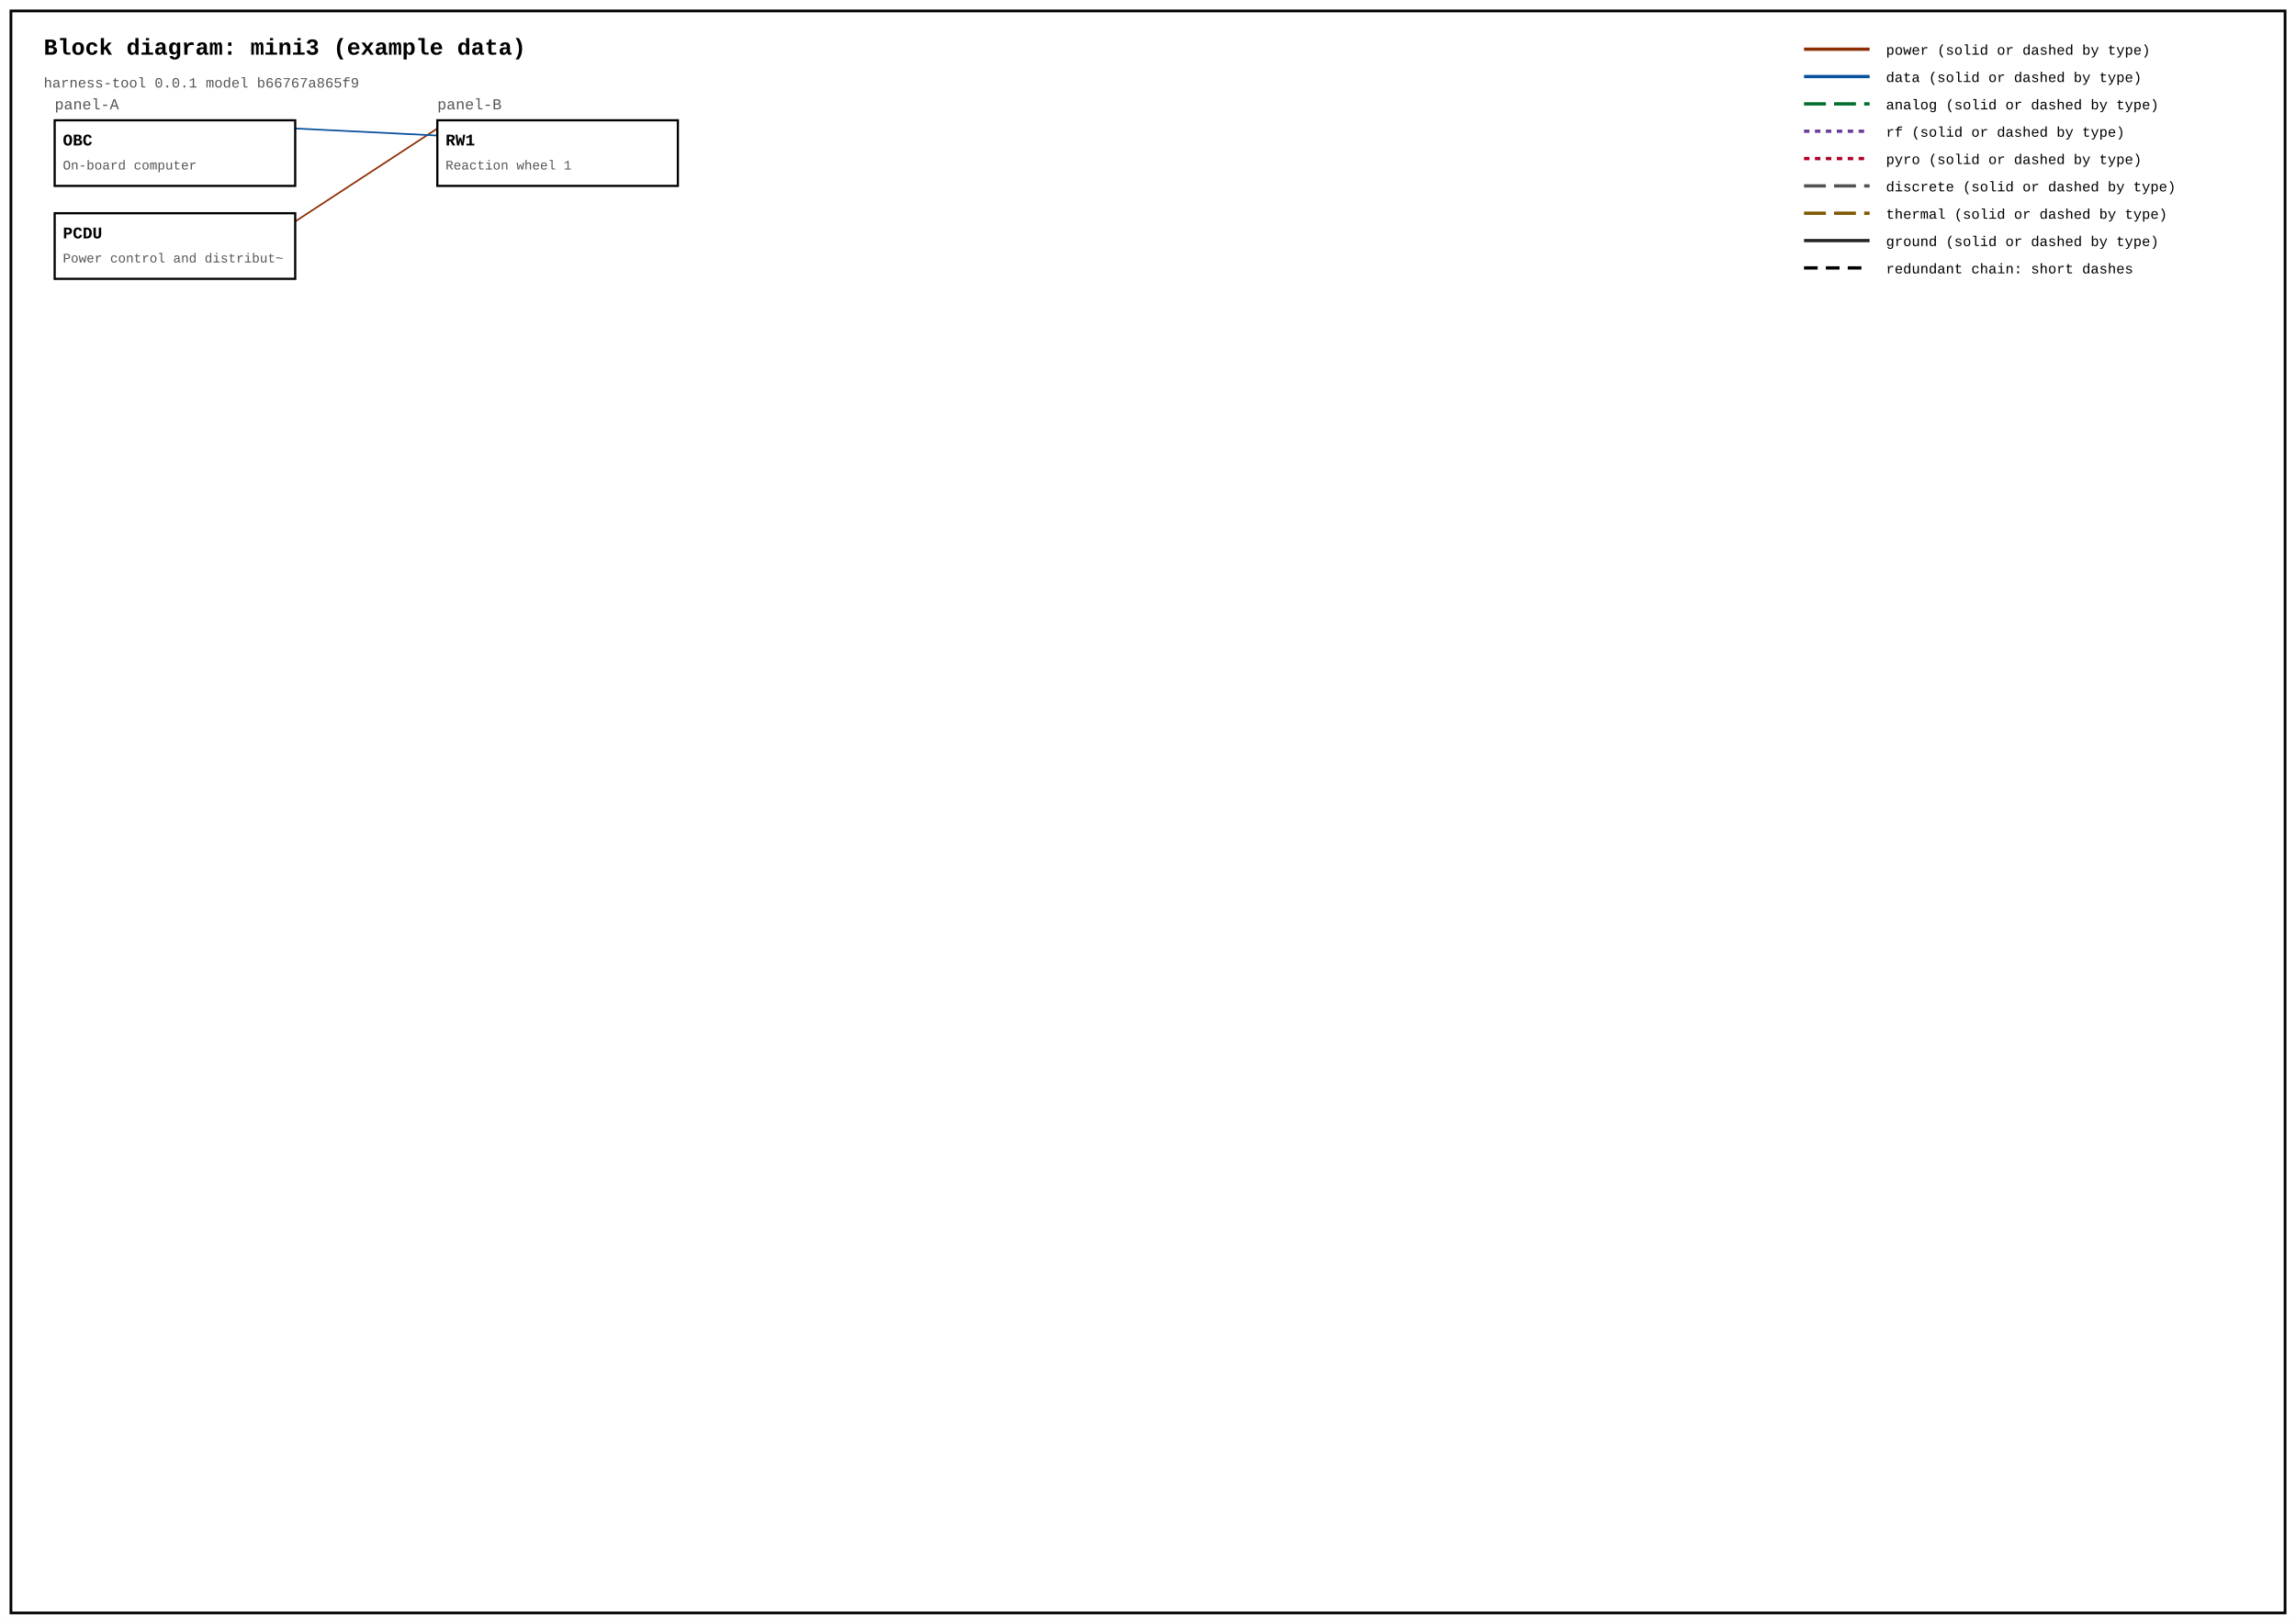
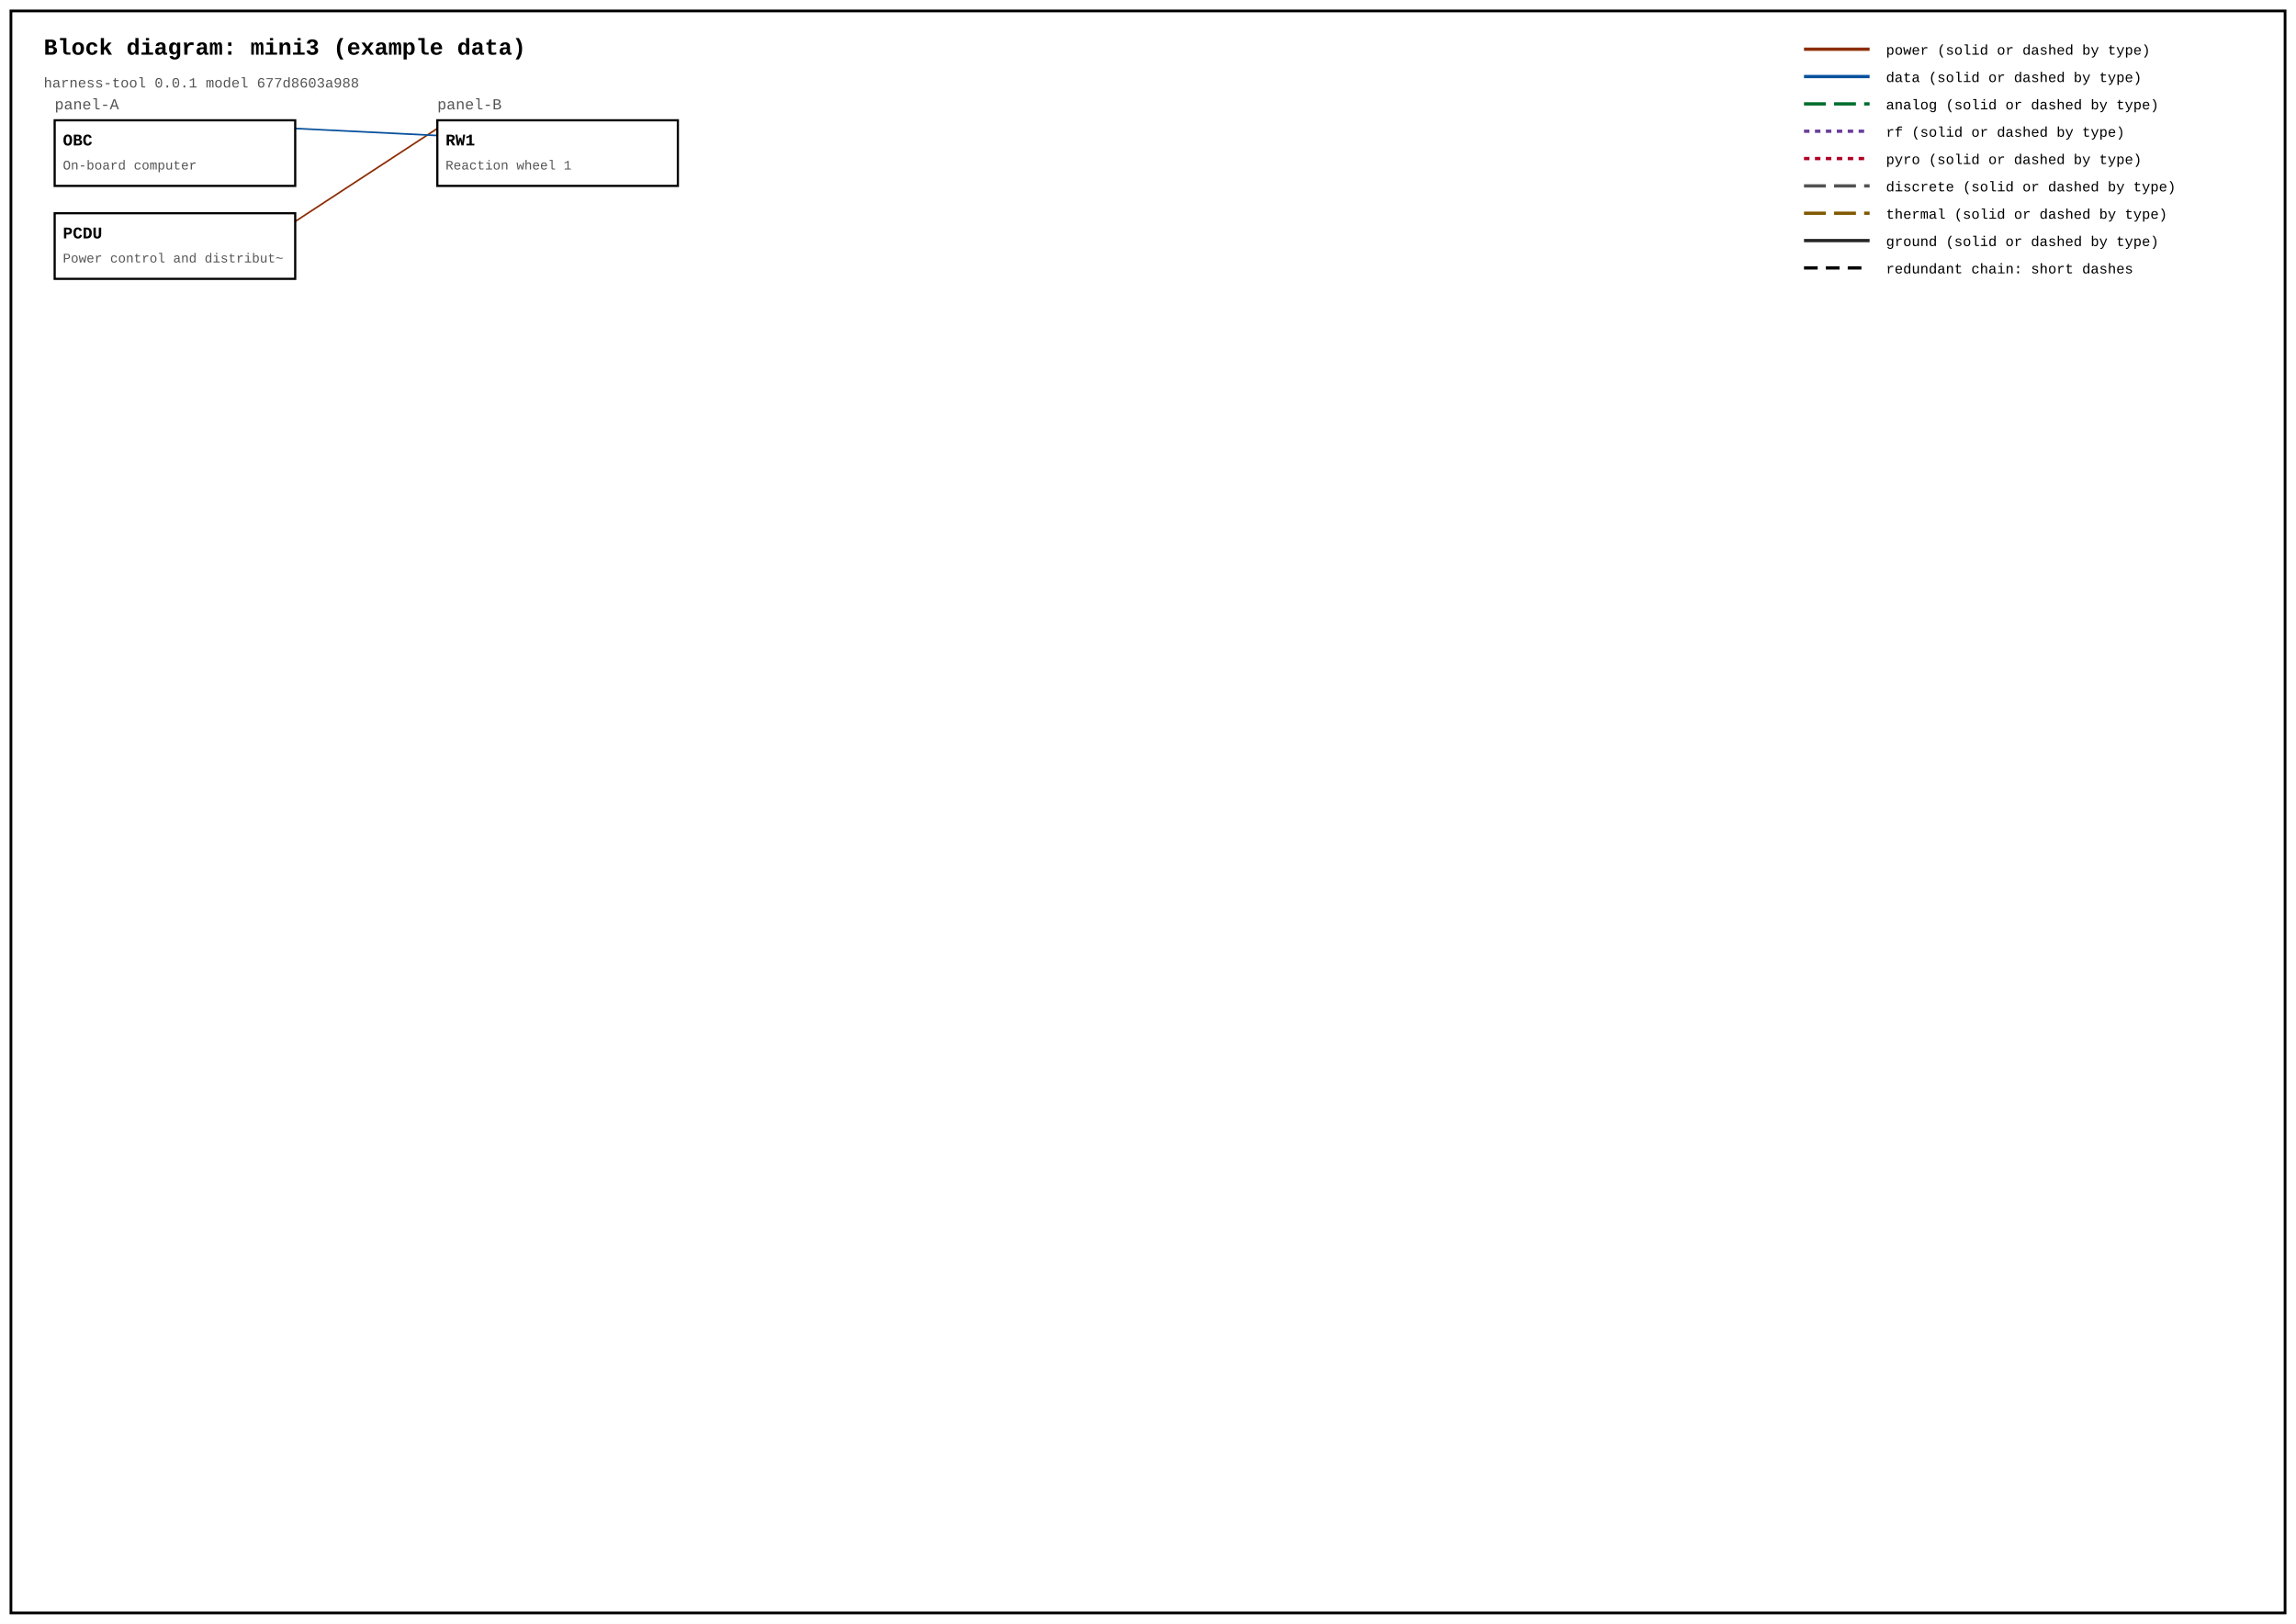
<svg xmlns="http://www.w3.org/2000/svg" width="420mm" height="297mm" viewBox="0 0 420 297" font-family="Courier New, Courier, monospace">
  <rect x="0" y="0" width="420" height="297" fill="#ffffff" />
  <rect x="2" y="2" width="416" height="293" fill="none" stroke="#000000" stroke-width="0.5" />
  <text x="8" y="10" font-size="4.2" font-weight="bold" text-anchor="start" fill="#000000">Block diagram: mini3 (example data)</text>
-   <text x="8" y="16" font-size="2.6" text-anchor="start" fill="#555555">harness-tool 0.0.1 model b66767a865f9</text>
+   <text x="8" y="16" font-size="2.6" text-anchor="start" fill="#555555">harness-tool 0.0.1 model 677d8603a988</text>
  <text x="10" y="20" font-size="2.8" text-anchor="start" fill="#555555">panel-A</text>
  <text x="80" y="20" font-size="2.8" text-anchor="start" fill="#555555">panel-B</text>
  <line x1="54" y1="40.5" x2="80" y2="23.5" stroke="#8c2d04" stroke-width="0.3" />
  <line x1="54" y1="23.5" x2="80" y2="24.786" stroke="#08519c" stroke-width="0.3" />
  <rect x="10" y="22" width="44" height="12" fill="#ffffff" stroke="#000000" stroke-width="0.4" />
  <text x="11.5" y="26.6" font-size="3" font-weight="bold" text-anchor="start" fill="#000000">OBC</text>
  <text x="11.5" y="31" font-size="2.4" text-anchor="start" fill="#555555">On-board computer</text>
  <rect x="10" y="39" width="44" height="12" fill="#ffffff" stroke="#000000" stroke-width="0.4" />
  <text x="11.5" y="43.6" font-size="3" font-weight="bold" text-anchor="start" fill="#000000">PCDU</text>
  <text x="11.5" y="48" font-size="2.4" text-anchor="start" fill="#555555">Power control and distribut~</text>
  <rect x="80" y="22" width="44" height="12" fill="#ffffff" stroke="#000000" stroke-width="0.4" />
  <text x="81.5" y="26.6" font-size="3" font-weight="bold" text-anchor="start" fill="#000000">RW1</text>
  <text x="81.5" y="31" font-size="2.4" text-anchor="start" fill="#555555">Reaction wheel 1</text>
  <line x1="330" y1="9" x2="342" y2="9" stroke="#8c2d04" stroke-width="0.6" />
  <text x="345" y="10" font-size="2.6" text-anchor="start" fill="#000000">power (solid or dashed by type)</text>
  <line x1="330" y1="14" x2="342" y2="14" stroke="#08519c" stroke-width="0.6" />
  <text x="345" y="15" font-size="2.6" text-anchor="start" fill="#000000">data (solid or dashed by type)</text>
  <line x1="330" y1="19" x2="342" y2="19" stroke="#006d2c" stroke-width="0.6" stroke-dasharray="4 1.5" />
  <text x="345" y="20" font-size="2.6" text-anchor="start" fill="#000000">analog (solid or dashed by type)</text>
  <line x1="330" y1="24" x2="342" y2="24" stroke="#6a3d9a" stroke-width="0.6" stroke-dasharray="1 1" />
  <text x="345" y="25" font-size="2.6" text-anchor="start" fill="#000000">rf (solid or dashed by type)</text>
  <line x1="330" y1="29" x2="342" y2="29" stroke="#b10026" stroke-width="0.6" stroke-dasharray="1 1" />
  <text x="345" y="30" font-size="2.6" text-anchor="start" fill="#000000">pyro (solid or dashed by type)</text>
  <line x1="330" y1="34" x2="342" y2="34" stroke="#525252" stroke-width="0.6" stroke-dasharray="4 1.5" />
  <text x="345" y="35" font-size="2.6" text-anchor="start" fill="#000000">discrete (solid or dashed by type)</text>
  <line x1="330" y1="39" x2="342" y2="39" stroke="#7f5800" stroke-width="0.6" stroke-dasharray="4 1.5" />
  <text x="345" y="40" font-size="2.6" text-anchor="start" fill="#000000">thermal (solid or dashed by type)</text>
  <line x1="330" y1="44" x2="342" y2="44" stroke="#252525" stroke-width="0.6" />
  <text x="345" y="45" font-size="2.6" text-anchor="start" fill="#000000">ground (solid or dashed by type)</text>
  <line x1="330" y1="49" x2="342" y2="49" stroke="#000000" stroke-width="0.6" stroke-dasharray="2.5 1.5" />
  <text x="345" y="50" font-size="2.6" text-anchor="start" fill="#000000">redundant chain: short dashes</text>
</svg>
